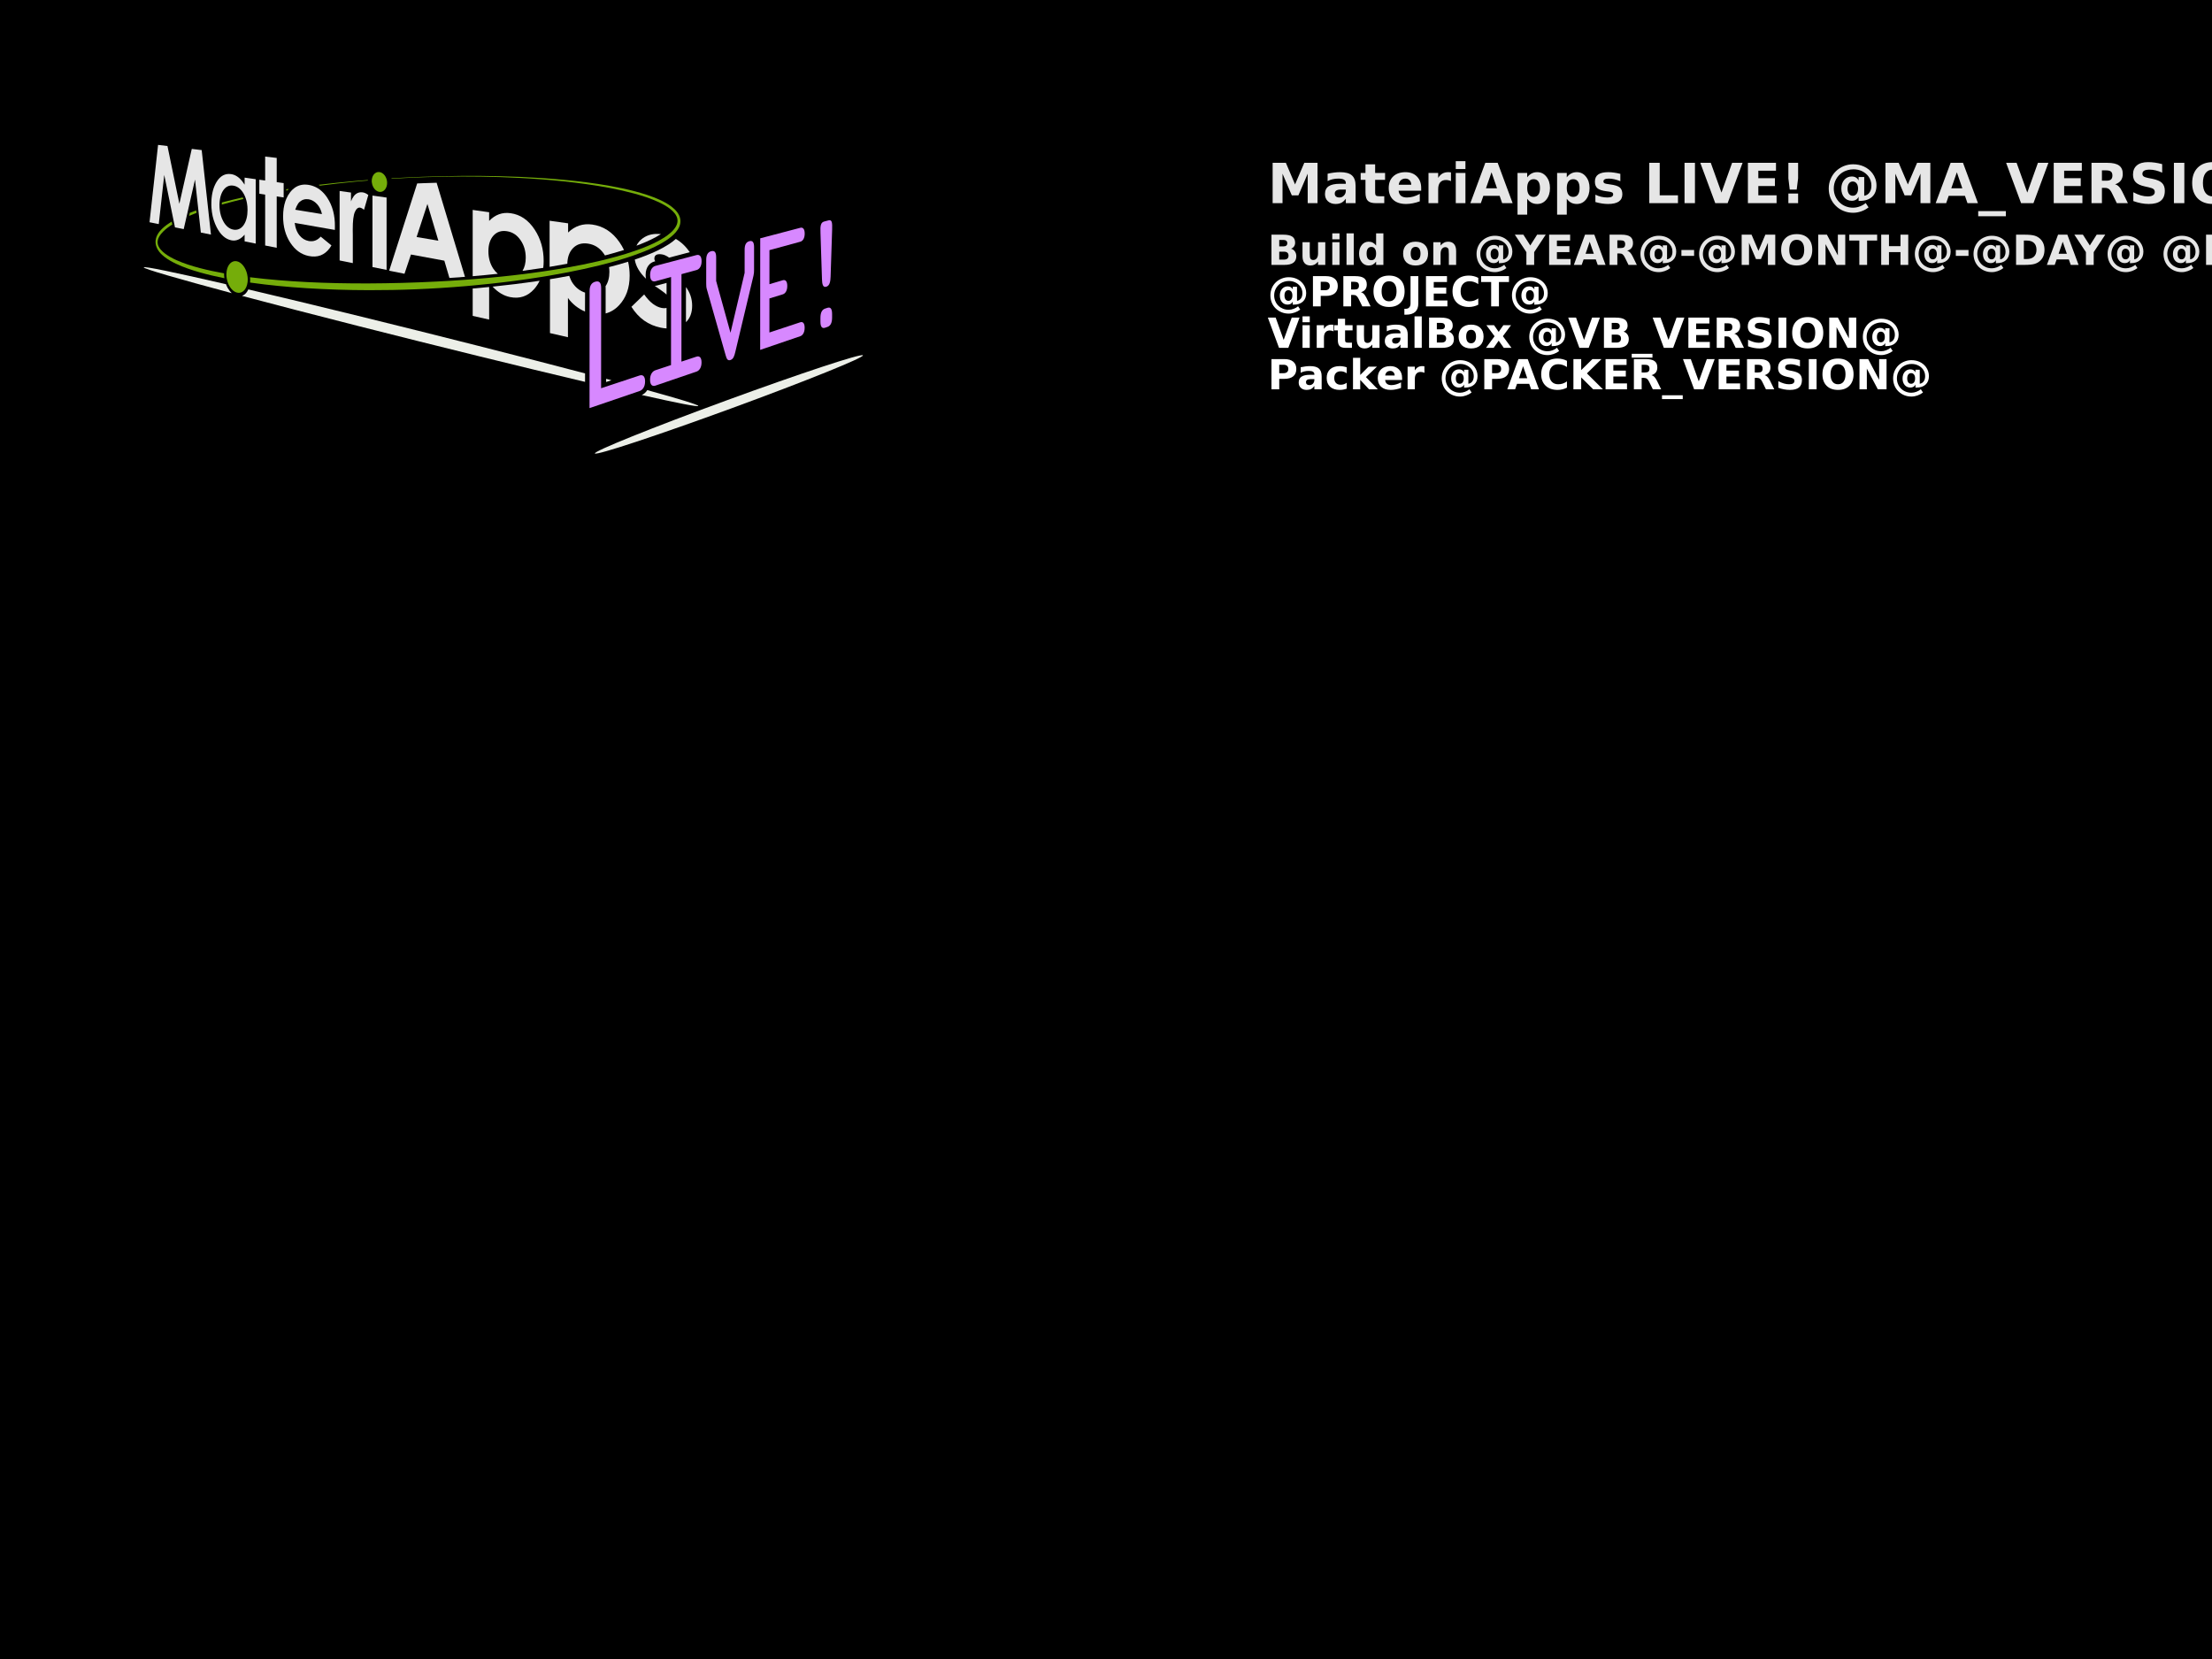
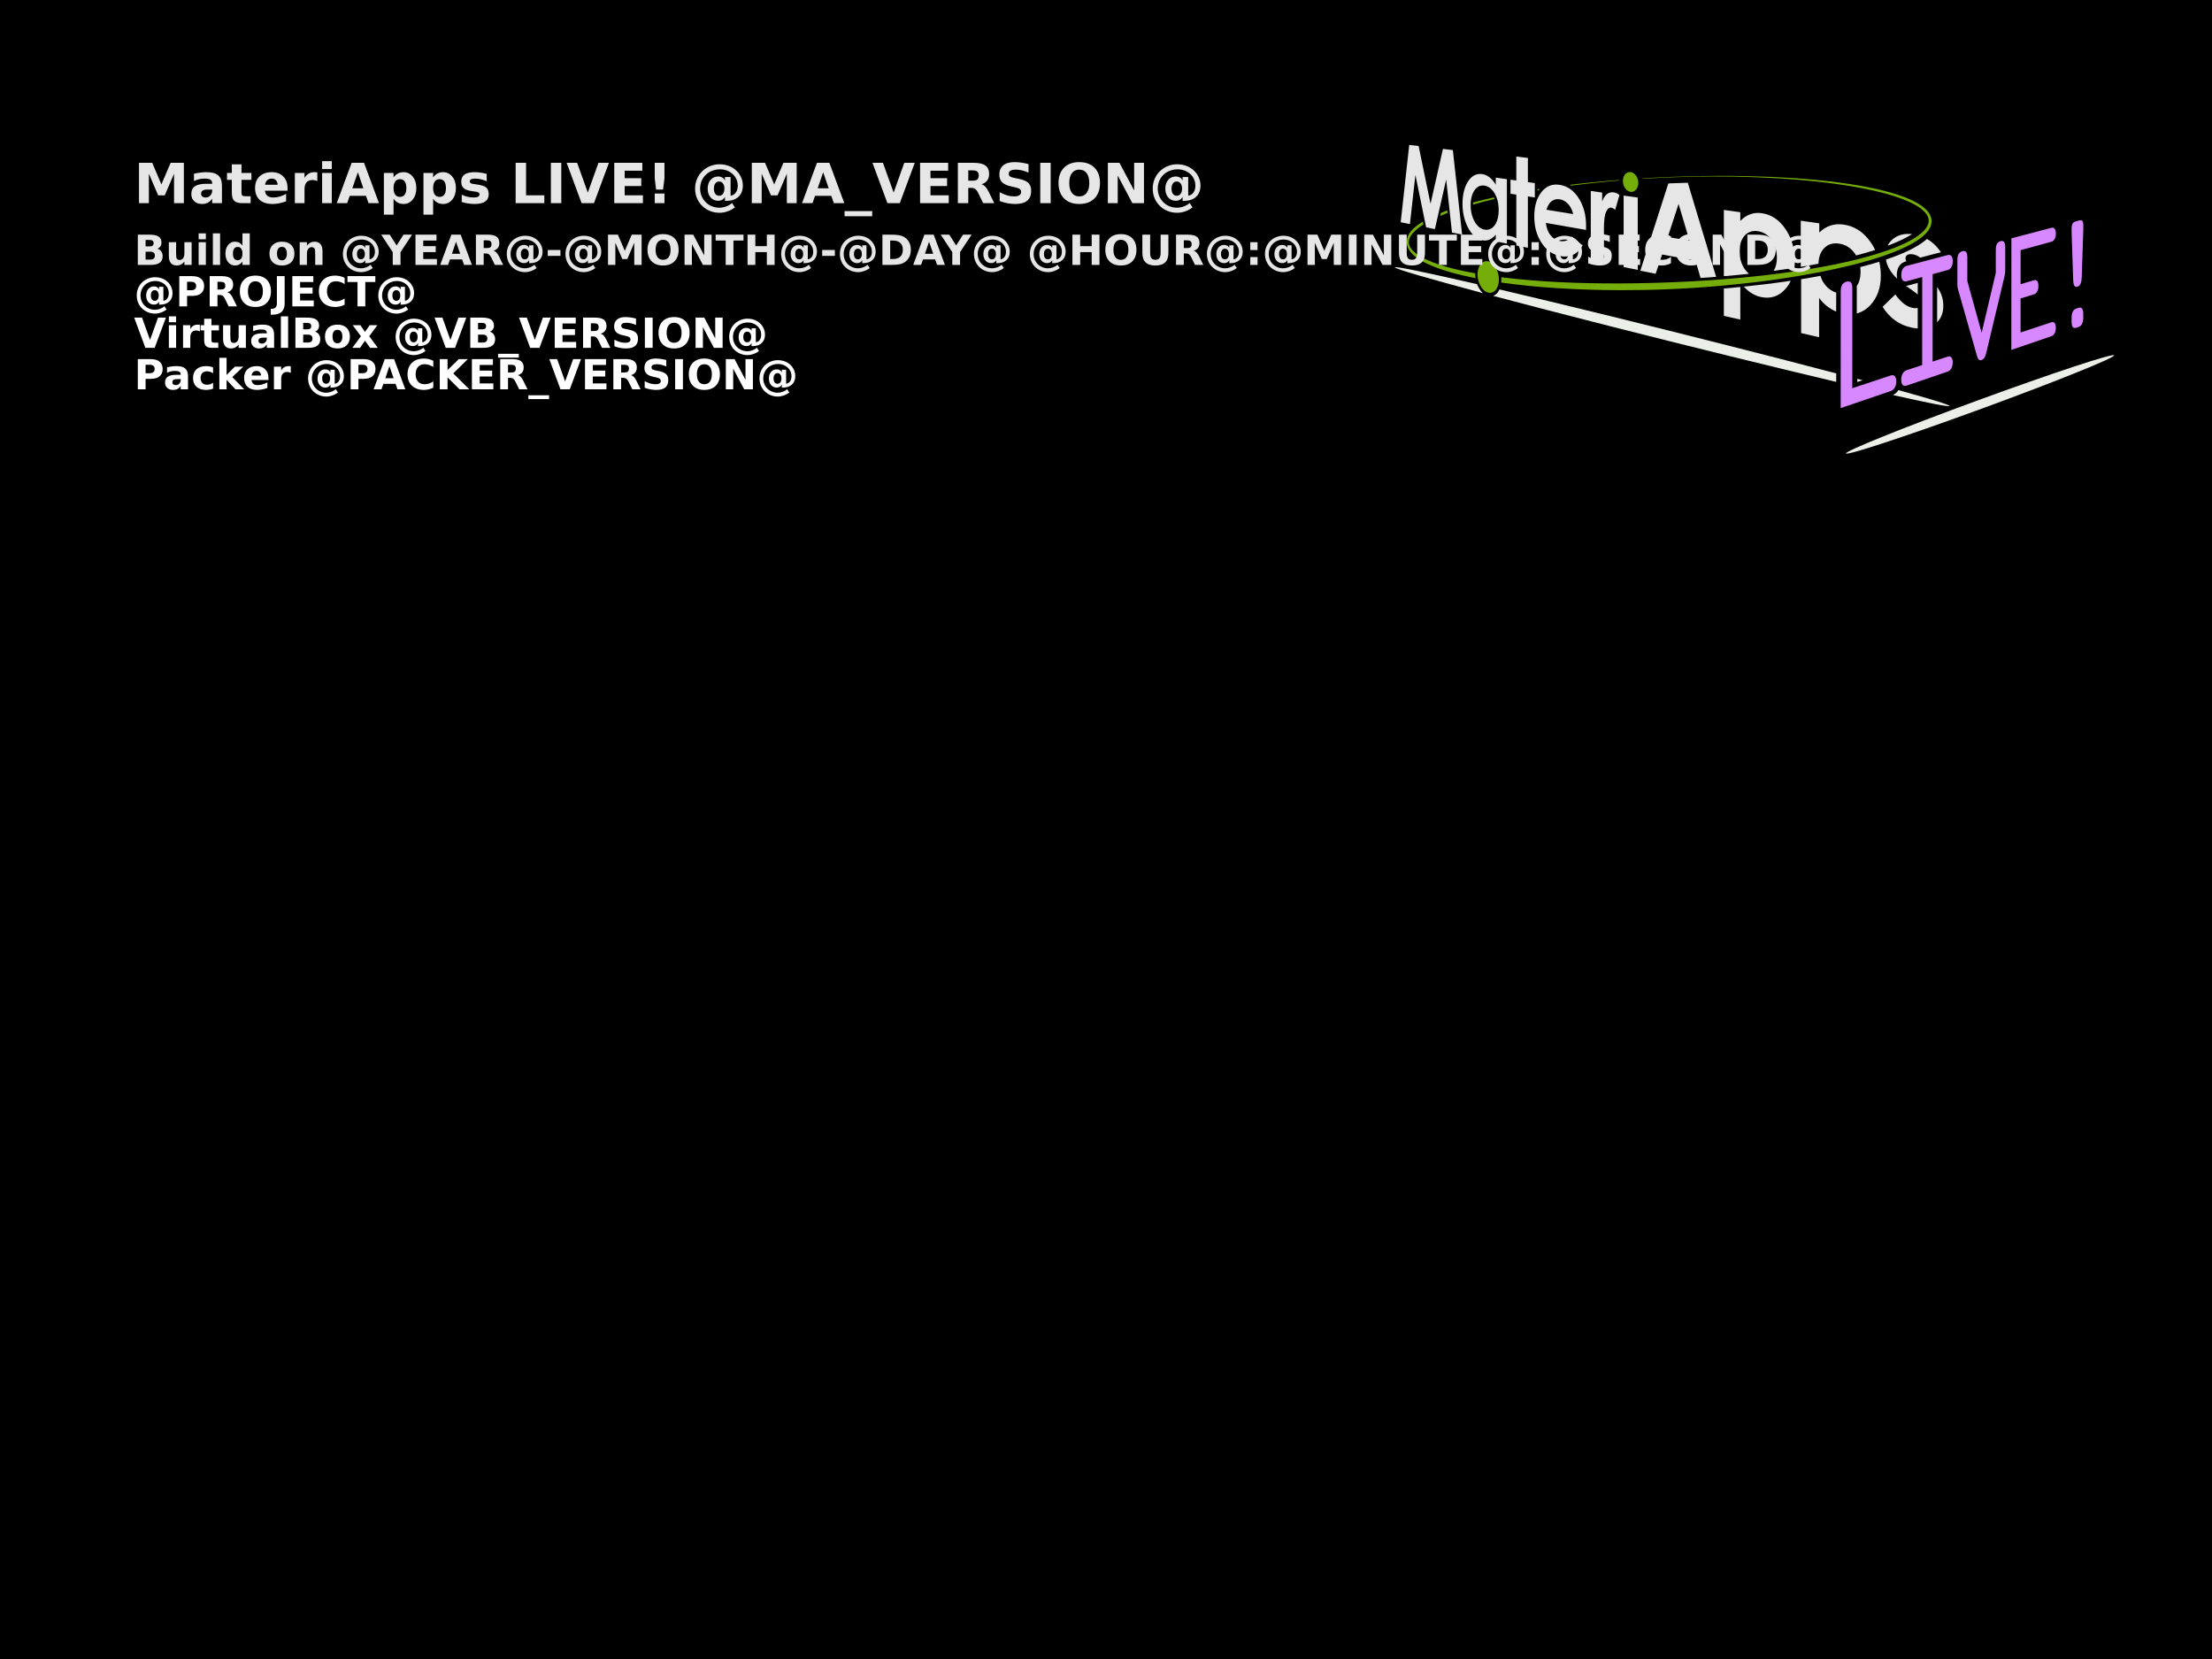
<svg xmlns="http://www.w3.org/2000/svg" width="640" height="480" id="svg3320" version="1.1">
  <defs id="defs3322">
    <linearGradient id="linearGradient5012">
      <stop id="stop5014" offset="0" style="stop-color:#fdf188;stop-opacity:1;" />
      <stop id="stop5016" offset="1" style="stop-color:#d3bc00;stop-opacity:1;" />
    </linearGradient>
    <linearGradient id="linearGradient8543">
      <stop id="stop8545" offset="0" style="stop-color:#fffef5;stop-opacity:0.941;" />
      <stop id="stop8547" offset="1" style="stop-color:#fce94f;stop-opacity:0;" />
    </linearGradient>
    <linearGradient id="linearGradient11202">
      <stop id="stop11204" offset="0" style="stop-color:#c4a000;stop-opacity:1;" />
      <stop id="stop11206" offset="1" style="stop-color:#c4a000;stop-opacity:0;" />
    </linearGradient>
    <linearGradient id="linearGradient18284">
      <stop id="stop18286" offset="0" style="stop-color:#000000;stop-opacity:1;" />
      <stop style="stop-color:#000000;stop-opacity:1;" offset="0.5" id="stop20913" />
      <stop style="stop-color:#000000;stop-opacity:0;" offset="1" id="stop19165" />
    </linearGradient>
  </defs>
  <g id="layer1" transform="translate(0,-572.3622)">
    <rect style="fill:#000000;fill-opacity:1;stroke:none" id="rect3328" width="640" height="480" x="0" y="572.362" />
    <text xml:space="preserve" style="font-style:normal;font-weight:normal;line-height:0%;font-family:sans-serif;letter-spacing:0px;word-spacing:0px;fill:#000000;fill-opacity:1;stroke:none" x="200" y="336.774" id="text3114" transform="translate(0,572.3622)">
      <tspan id="tspan3116" x="200" y="336.774" style="font-size:40px;line-height:1.25;font-family:sans-serif"> </tspan>
    </text>
    <text xml:space="preserve" style="font-style:normal;font-weight:normal;line-height:0%;font-family:sans-serif;letter-spacing:0px;word-spacing:0px;fill:#000000;fill-opacity:1;stroke:none" x="36.129" y="140.645" id="text3042" transform="translate(0,572.3622)">
      <tspan id="tspan3044" x="36.129" y="140.645" style="font-size:40px;line-height:1.25;font-family:sans-serif"> </tspan>
      <tspan id="tspan3046" x="36.129" y="190.645" style="font-size:40px;line-height:1.25;font-family:sans-serif"> </tspan>
    </text>
-     <g transform="matrix(0.6500387,0,0,0.6500387,7.014222,592.9292)" id="g509">
+     <g transform="matrix(0.6500387,0,0,0.6500387,369.0142,592.9292)" id="g509">
      <path id="path2" d="m 220.928,75.288 c -1.555,-2.298 -3.59,-3.635 -6.096,-4.019 -2.503,-0.383 -4.517,0.296 -6.053,2.031 -1.456,1.673 -2.18,3.969 -2.18,6.894 0,2.947 0.716,5.521 2.153,7.731 0.601,0.909 1.279,1.672 2.029,2.298 2.175,-0.234 4.365,-0.478 6.565,-0.747 1.473,-0.181 2.952,-0.37 4.437,-0.567 0.951,-1.575 1.436,-3.52 1.436,-5.843 -0.001,-2.966 -0.766,-5.561 -2.291,-7.778 z" style="fill:none" />
-       <polygon id="polygon4" points="184.322,75.493 179.452,59.146 174.642,73.855 " style="fill:none" />
+       <polygon id="polygon4" points="174.642,73.855 184.322,75.493 179.452,59.146 " style="fill:none" />
      <path id="path6" d="m 250.984,76.805 c -2.822,-0.432 -5.092,0.269 -6.821,2.095 -1.56,1.675 -2.365,3.962 -2.441,6.853 4.341,-0.816 8.716,-1.726 13.11,-2.77 1.214,-0.296 2.428,-0.605 3.645,-0.922 -0.191,-0.314 -0.395,-0.621 -0.614,-0.923 -1.757,-2.459 -4.052,-3.9 -6.879,-4.333 z" style="fill:none" />
      <path id="path8" d="m 89.787,94.86 c -22.84,-5.284 -36.616,-8.134 -36.616,-7.506 0,0.65 14.801,4.963 39.214,11.492 -0.669,-0.596 -1.271,-1.353 -1.775,-2.223 -0.315,-0.545 -0.588,-1.14 -0.823,-1.763 z" style="fill:#ecefe8" />
      <path id="path10" d="m 199.604,108.962 7.323,1.637 V 96.102 c -2.458,0.246 -4.899,0.472 -7.323,0.679 z" style="fill:#e6e6e6" />
      <path id="path12" d="m 227.199,70.567 c -2.809,-4.282 -6.4,-6.714 -10.748,-7.318 -3.655,-0.508 -6.825,0.645 -9.525,3.434 v -3.858 l -7.323,-1.029 v 29.502 c 3.686,-0.312 7.411,-0.67 11.177,-1.074 -0.75,-0.626 -1.428,-1.389 -2.029,-2.298 -1.437,-2.209 -2.153,-4.783 -2.153,-7.731 0,-2.925 0.725,-5.221 2.18,-6.894 1.536,-1.735 3.55,-2.414 6.053,-2.031 2.506,0.384 4.54,1.721 6.096,4.019 1.525,2.217 2.29,4.812 2.29,7.778 0,2.323 -0.485,4.269 -1.436,5.843 3.052,-0.403 6.129,-0.84 9.228,-1.32 0.121,-0.98 0.185,-1.999 0.185,-3.06 0.002,-5.249 -1.335,-9.912 -3.995,-13.963 z" style="fill:#e6e6e6" />
      <path id="path14" d="m 208.474,95.945 c 2.353,2.521 4.935,4.074 7.753,4.645 4.267,0.866 7.867,-0.325 10.769,-3.604 0.967,-1.102 1.765,-2.325 2.4,-3.664 -3.656,0.544 -7.278,1.039 -10.863,1.486 -3.385,0.42 -6.739,0.795 -10.059,1.137 z" style="fill:#e6e6e6" />
      <path id="path16" d="m 252.809,68.302 c -4.122,-0.573 -7.693,0.622 -10.734,3.556 v -4.094 l -8.238,-1.158 v 20.526 c 2.614,-0.426 5.243,-0.884 7.884,-1.381 0.076,-2.89 0.881,-5.178 2.441,-6.853 1.73,-1.825 4,-2.527 6.821,-2.095 2.827,0.433 5.123,1.874 6.879,4.332 0.219,0.302 0.423,0.609 0.614,0.923 2.832,-0.738 5.667,-1.536 8.481,-2.432 -0.573,-1.191 -1.241,-2.34 -2.009,-3.445 -3.174,-4.578 -7.231,-7.196 -12.139,-7.879 z" style="fill:#e6e6e6" />
      <path id="path18" d="m 272.496,77.718 c 0.647,-0.241 1.294,-0.484 1.937,-0.738 3.116,-1.249 6.196,-2.659 8.955,-4.413 -3.178,-0.368 -5.875,0.245 -8.091,1.849 -1.255,0.901 -2.186,2.002 -2.801,3.302 z" style="fill:#e6e6e6" />
      <path id="path20" d="m 117.228,53.073 c 0.076,-0.105 0.15,-0.212 0.229,-0.315 0.084,-0.111 0.17,-0.214 0.256,-0.32 -0.368,0.056 -0.735,0.115 -1.102,0.172 v 0.566 c 0.205,-0.033 0.41,-0.068 0.617,-0.103 z" style="fill:#75ad0a" />
      <path id="path22" d="m 88.953,90.023 c -3.657,-0.654 -7.257,-1.415 -10.797,-2.337 -3.548,-0.94 -7.043,-2.027 -10.431,-3.545 -1.67,-0.761 -3.322,-1.621 -4.879,-2.764 -0.77,-0.572 -1.521,-1.218 -2.173,-2.009 -0.645,-0.779 -1.189,-1.756 -1.292,-2.769 -0.118,-1.013 0.212,-2.047 0.684,-2.891 0.476,-0.856 1.081,-1.578 1.719,-2.229 1.26,-1.269 2.665,-2.279 4.109,-3.193 l -0.264,-1.292 c -0.002,0.001 -0.003,0.002 -0.005,0.003 -1.516,0.923 -3,1.941 -4.37,3.283 -0.678,0.675 -1.333,1.427 -1.889,2.402 -0.275,0.489 -0.527,1.04 -0.705,1.697 -0.177,0.651 -0.27,1.442 -0.185,2.262 0.08,0.82 0.332,1.601 0.64,2.238 0.31,0.643 0.672,1.175 1.046,1.644 0.754,0.935 1.56,1.639 2.374,2.266 1.642,1.244 3.332,2.158 5.036,2.973 3.452,1.624 6.979,2.797 10.558,3.825 3.6,1.016 7.256,1.873 10.968,2.612 -0.095,-0.634 -0.151,-1.28 -0.151,-1.932 -0.001,-0.083 0.006,-0.162 0.007,-0.244 z" style="fill:#75ad0a" />
      <path id="path24" d="m 75.246,62.493 c -0.524,0.2 -1.046,0.405 -1.566,0.613 l -0.311,1.36 c 0.706,-0.302 1.417,-0.596 2.132,-0.882 0.389,-0.153 0.781,-0.297 1.173,-0.446 L 76.552,62.02 c -0.436,0.158 -0.873,0.31 -1.306,0.473 z" style="fill:#75ad0a" />
      <path id="path26" d="m 147.389,49.203 c 1.842,-0.173 3.699,-0.334 5.569,-0.49 -0.013,-0.078 -0.029,-0.156 -0.039,-0.235 -1.869,0.146 -3.723,0.297 -5.564,0.454 -5.573,0.49 -11.018,1.052 -16.336,1.692 0.19,0.116 0.378,0.236 0.564,0.362 5.148,-0.665 10.416,-1.264 15.806,-1.783 z" style="fill:#75ad0a" />
      <path id="path28" d="m 291.997,65.888 -0.003,-0.017 c -0.187,-1.162 -0.748,-2.26 -1.444,-3.165 -0.701,-0.909 -1.525,-1.664 -2.38,-2.325 -1.713,-1.311 -3.553,-2.283 -5.397,-3.128 -3.672,-1.654 -7.399,-2.797 -11.089,-3.771 -7.263,-1.879 -14.412,-3.045 -21.392,-3.96 -13.509,-1.729 -26.427,-2.417 -38.77,-2.728 -11.727,-0.301 -22.957,-0.121 -33.729,0.244 -0.106,0.004 -0.212,0.007 -0.318,0.01 -0.552,0.02 -1.103,0.044 -1.653,0.065 -4.19,0.161 -8.31,0.372 -12.363,0.622 0.005,0.069 0.014,0.138 0.018,0.206 4.026,-0.254 8.119,-0.465 12.28,-0.629 1.107,-0.043 2.219,-0.083 3.335,-0.12 10.38,-0.339 21.19,-0.379 32.453,-0.027 12.343,0.415 25.26,1.288 38.731,3.162 6.957,0.993 14.079,2.241 21.264,4.188 3.646,1.005 7.323,2.181 10.874,3.829 1.781,0.837 3.539,1.798 5.102,3.021 1.546,1.208 2.941,2.792 3.209,4.562 0.28,1.796 -0.61,3.442 -1.761,4.763 -0.801,0.915 -1.736,1.71 -2.728,2.438 -0.452,0.331 -0.912,0.653 -1.382,0.957 -3.008,1.918 -6.292,3.383 -9.6,4.678 -1.151,0.443 -2.309,0.858 -3.469,1.26 -1.353,0.47 -2.709,0.919 -4.069,1.34 -2.793,0.864 -5.599,1.63 -8.398,2.337 -1.314,0.332 -2.627,0.653 -3.938,0.962 -4.565,1.069 -9.116,1.966 -13.624,2.764 -1.902,0.337 -3.795,0.661 -5.681,0.965 -0.745,0.119 -1.491,0.229 -2.234,0.342 -1.032,0.159 -2.061,0.317 -3.088,0.466 -3.456,0.503 -6.884,0.953 -10.281,1.362 -0.939,0.114 -1.873,0.229 -2.807,0.335 -1.661,0.19 -3.314,0.37 -4.959,0.542 -4.422,0.463 -8.788,0.862 -13.099,1.204 -1.018,0.081 -2.033,0.158 -3.044,0.233 -2.331,0.171 -4.646,0.324 -6.944,0.463 -2.002,0.121 -3.992,0.234 -5.97,0.331 -10.532,0.544 -20.713,0.804 -30.543,0.843 -18.611,0.059 -36.047,-0.722 -52.382,-2.721 -0.076,-0.009 -0.152,-0.02 -0.229,-0.03 0.041,0.416 0.069,0.835 0.069,1.257 0,0.379 -0.023,0.744 -0.056,1.102 0.111,0.016 0.221,0.034 0.332,0.049 8.072,1.133 16.406,1.946 25.005,2.475 8.909,0.546 18.124,0.867 27.638,0.872 13.692,0.034 28.047,-0.517 43.058,-1.804 0.284,-0.025 0.568,-0.052 0.853,-0.077 0.735,-0.064 1.473,-0.131 2.212,-0.199 2.423,-0.223 4.864,-0.466 7.323,-0.728 0.146,-0.015 0.292,-0.031 0.438,-0.046 3.58,-0.384 7.197,-0.807 10.851,-1.278 3.914,-0.519 7.87,-1.095 11.866,-1.734 1.249,-0.199 2.5,-0.407 3.756,-0.62 2.72,-0.463 5.457,-0.957 8.208,-1.494 4.602,-0.897 9.247,-1.902 13.926,-3.046 1.317,-0.327 2.637,-0.668 3.959,-1.019 2.786,-0.74 5.579,-1.54 8.364,-2.438 1.106,-0.357 2.208,-0.733 3.31,-1.121 1.453,-0.513 2.903,-1.049 4.346,-1.625 3.341,-1.357 6.664,-2.885 9.761,-4.916 0.769,-0.513 1.526,-1.056 2.249,-1.655 0.733,-0.607 1.43,-1.27 2.066,-2.015 0.629,-0.745 1.195,-1.579 1.587,-2.552 0.388,-0.961 0.576,-2.124 0.381,-3.261 z" style="fill:#75ad0a" />
-       <polygon id="polygon30" points="76.012,48.273 72.999,61.487 72.999,61.488 76.012,48.274 77.278,59.82 " style="fill:#ffffff" />
+       <polygon id="polygon30" points="77.278,59.82 76.012,48.273 72.999,61.487 72.999,61.488 76.012,48.274 " style="fill:#ffffff" />
      <rect id="rect32" height="0" width="1.71" style="fill:#ffffff" transform="matrix(0.2004,0.9797,-0.9797,0.2004,120.7157,-10.6743)" y="68.619" x="66.043" />
      <rect id="rect34" height="0" width="1.706" style="fill:#ffffff" transform="matrix(0.2005,0.9797,-0.9797,0.2005,117.3445,-12.4414)" y="65.674" x="65.442" />
      <rect id="rect36" height="2.144" width="0" style="fill:#ffffff" y="61.461" x="72.76" />
      <rect id="rect38" height="1.298" width="0" style="fill:#ffffff" y="66.496" x="66.596" />
      <path id="path40" d="m 97.254,56.237 v 0 c -0.218,0.048 -0.436,0.094 -0.654,0.143 -0.155,0.034 -0.309,0.071 -0.465,0.106 -2.387,0.538 -4.745,1.105 -7.071,1.708 -0.365,0.095 -0.728,0.189 -1.091,0.285 -0.028,0.307 -0.045,0.624 -0.053,0.951 0.347,-0.099 0.695,-0.198 1.044,-0.296 2.467,-0.688 4.97,-1.334 7.507,-1.949 0.088,-0.02 0.174,-0.043 0.262,-0.064 0.269,-0.064 0.539,-0.124 0.808,-0.186 v 0 c -0.087,-0.238 -0.183,-0.47 -0.287,-0.698 z" style="fill:#75ad0a" />
      <rect id="rect42" height="5.248" width="0" style="fill:#ffffff" y="75.522" x="109.802" />
-       <polygon id="polygon44" points="153.143,55.152 153.143,55.15 " style="fill:#ffffff" />
+       <polygon id="polygon44" points="153.143,55.15 153.143,55.152 " style="fill:#ffffff" />
      <polygon id="polygon46" points="" style="fill:#ffffff" />
      <path id="path48" d="m 183.552,49.703 c -1.946,0.054 -3.878,0.114 -5.795,0.187 -0.959,0.034 -1.914,0.082 -2.866,0.12 l -12.233,38.118 -0.231,0.718 0.231,0.046 6.589,1.326 2.877,-8.573 14.858,2.74 2.263,7.691 c 2.292,-0.152 4.6,-0.317 6.924,-0.498 z m -8.91,24.152 4.81,-14.709 4.87,16.347 z" style="fill:#e6e6e6" />
      <rect id="rect50" height="0" width="6.408" style="fill:#ffffff" transform="matrix(-0.9804,-0.1972,0.1972,-0.9804,295.8515,205.1854)" y="87.866" x="154.935" />
-       <polygon id="polygon52" points="72.522,63.578 72.999,61.487 76.012,48.273 77.278,59.82 77.482,61.684 77.603,62.784 77.807,64.65 78.599,71.871 83.107,72.777 83.107,72.777 82.057,63.214 81.847,61.299 81.735,60.28 81.525,58.368 78.978,35.163 74.568,34.639 69.05,59.069 63.744,33.351 59.567,32.854 55.766,67.279 59.869,68.104 62.317,46.23 66.124,64.838 66.466,66.509 66.726,67.781 67.069,69.456 67.089,69.556 70.98,70.338 71.723,67.082 72.203,64.976 72.522,63.578 " style="fill:#e6e6e6" />
+       <polygon id="polygon52" points="72.203,64.976 72.522,63.578 72.999,61.487 76.012,48.273 77.278,59.82 77.482,61.684 77.603,62.784 77.807,64.65 78.599,71.871 83.107,72.777 82.057,63.214 81.847,61.299 81.735,60.28 81.525,58.368 78.978,35.163 74.568,34.639 69.05,59.069 63.744,33.351 59.567,32.854 55.766,67.279 59.869,68.104 62.317,46.23 66.124,64.838 66.466,66.509 66.726,67.781 67.069,69.456 67.089,69.556 70.98,70.338 71.723,67.082 " style="fill:#e6e6e6" />
      <path id="path54" d="m 98.086,47.422 v 0 1.014 2.115 c -0.343,-0.557 -0.698,-1.063 -1.064,-1.522 -1.485,-1.864 -3.152,-2.922 -5,-3.178 -2.66,-0.369 -4.807,0.818 -6.453,3.545 -1.358,2.248 -2.11,5.048 -2.264,8.406 -0.02,0.433 -0.031,0.874 -0.031,1.326 v 0 0 c 0,0.227 0.003,0.452 0.009,0.675 0.009,0.34 0.025,0.676 0.046,1.01 0.041,0.656 0.107,1.302 0.198,1.935 0.351,2.445 1.069,4.725 2.161,6.843 1.704,3.284 3.858,5.198 6.473,5.728 1.735,0.352 3.356,-0.126 4.861,-1.439 0.362,-0.315 0.716,-0.677 1.064,-1.089 v 2.063 0.934 0 l 4.948,0.995 v 0 -18.854 -2.213 -0.694 -2.212 -3.126 -1.567 0 z m -0.374,21.031 -0.006,0.009 c -1.179,1.752 -2.844,2.465 -4.676,2.093 -1.787,-0.322 -3.394,-1.687 -4.52,-3.86 -0.786,-1.477 -1.284,-3.168 -1.496,-4.963 -0.078,-0.655 -0.119,-1.324 -0.12,-2.003 0,-0.02 -0.002,-0.039 -0.002,-0.059 -10e-4,-0.306 0.007,-0.606 0.022,-0.901 0.036,-0.74 0.124,-1.443 0.256,-2.111 0.259,-1.316 0.698,-2.486 1.328,-3.446 1.125,-1.745 2.728,-2.519 4.515,-2.231 1.672,0.233 3.195,1.292 4.336,3.077 0.1,0.156 0.201,0.308 0.295,0.475 0.266,0.464 0.497,0.956 0.702,1.467 0.091,0.227 0.174,0.458 0.253,0.692 0.222,0.659 0.402,1.345 0.53,2.057 0.175,0.974 0.264,1.989 0.261,3.028 0.005,2.689 -0.553,5.011 -1.678,6.676 z" style="fill:#e6e6e6" />
-       <polygon id="polygon56" points="115.461,53.371 115.461,52.794 115.461,51.469 115.461,50.48 115.461,49.861 115.461,49.861 112.374,49.428 112.374,38.653 107.23,38.046 107.23,48.706 104.634,48.341 104.634,48.342 104.634,52.479 104.634,54.581 104.991,54.636 106.907,54.93 107.23,54.98 107.23,57.116 107.23,77.628 112.374,78.662 112.374,56.195 112.374,55.769 113.699,55.973 115.461,56.243 115.461,55.684 " style="fill:#e6e6e6" />
+       <polygon id="polygon56" points="115.461,49.861 112.374,49.428 112.374,38.653 107.23,38.046 107.23,48.706 104.634,48.341 104.634,48.342 104.634,52.479 104.634,54.581 104.991,54.636 106.907,54.93 107.23,54.98 107.23,57.116 107.23,77.628 112.374,78.662 112.374,56.195 112.374,55.769 113.699,55.973 115.461,56.243 115.461,55.684 115.461,53.371 115.461,52.794 115.461,51.469 115.461,50.48 " style="fill:#e6e6e6" />
      <path id="path58" d="m 134.896,56.414 v 0 c -0.794,-1.207 -1.67,-2.225 -2.625,-3.063 -1.001,-0.878 -2.09,-1.554 -3.265,-2.026 -0.311,-0.125 -0.627,-0.237 -0.95,-0.334 -0.561,-0.168 -1.139,-0.297 -1.736,-0.379 -2.344,-0.325 -4.372,0.164 -6.093,1.45 -0.267,0.199 -0.529,0.417 -0.781,0.656 -0.402,0.379 -0.786,0.805 -1.152,1.282 -0.334,0.437 -0.637,0.899 -0.917,1.382 -0.283,0.489 -0.539,1.001 -0.766,1.537 -0.144,0.341 -0.279,0.691 -0.401,1.051 -0.66,1.954 -0.991,4.194 -0.991,6.724 v 0 0 c 0,4.505 1.052,8.379 3.172,11.643 2.138,3.293 4.875,5.287 8.231,5.967 3.916,0.794 7.033,-0.365 9.327,-3.494 0.275,-0.374 0.54,-0.772 0.791,-1.203 v 0 0 l -0.002,-0.001 -1.151,-0.944 -3.632,-2.98 c -1.507,1.694 -3.295,2.341 -5.361,1.95 -1.661,-0.314 -3.046,-1.183 -4.16,-2.604 -0.815,-1.04 -1.398,-2.301 -1.755,-3.778 -0.129,-0.531 -0.229,-1.089 -0.298,-1.677 l 1.197,0.21 16.679,2.921 0.022,-1.469 v 0 c 0.07,-4.993 -1.063,-9.275 -3.383,-12.821 z m -12.973,5.507 -1.306,-0.213 c 0.2,-0.571 0.406,-1.077 0.618,-1.526 0.427,-0.908 0.878,-1.573 1.354,-1.983 1.138,-0.985 2.467,-1.364 3.992,-1.133 1.358,0.206 2.589,0.898 3.689,2.078 0.728,0.78 1.297,1.701 1.713,2.756 0.216,0.547 0.393,1.128 0.524,1.748 l -1.296,-0.211 z" style="fill:#e6e6e6" />
      <path id="path60" d="m 150.674,53.991 c -1.603,-0.222 -2.914,0.316 -3.941,1.604 -0.499,0.626 -0.932,1.426 -1.297,2.407 v -3.231 -0.703 0 l -5.062,-0.71 v 0 30.935 0 l 5.869,1.18 v 0 -12.64 0 l -0.022,-1.527 c -0.004,-0.265 -0.006,-0.525 -0.006,-0.779 -0.011,-3.817 0.311,-6.437 0.964,-7.861 0.626,-1.401 1.399,-2.032 2.322,-1.891 0.153,0.023 0.327,0.086 0.508,0.167 0.358,0.158 0.767,0.416 1.236,0.795 l 0.451,-1.564 0.999,-3.47 0.448,-1.551 v -0.002 0 c -0.862,-0.665 -1.685,-1.05 -2.469,-1.159 z" style="fill:#e6e6e6" />
-       <polygon id="polygon62" points="154.998,87.234 161.28,88.497 161.28,58.052 161.28,56.292 154.998,55.41 " style="fill:#e6e6e6" />
+       <polygon id="polygon62" points="154.998,55.41 154.998,87.234 161.28,88.497 161.28,58.052 161.28,56.292 " style="fill:#e6e6e6" />
      <path id="path64" d="m 99.418,91.619 c -0.047,-0.439 -0.121,-0.871 -0.22,-1.292 -0.67,-2.869 -2.445,-5.207 -4.518,-5.667 -2.228,-0.494 -4.076,1.344 -4.572,4.253 -0.07,0.409 -0.112,0.84 -0.126,1.288 -0.003,0.103 -0.01,0.204 -0.01,0.31 0,0.641 0.064,1.275 0.174,1.891 0.085,0.471 0.199,0.93 0.34,1.373 0.154,0.48 0.335,0.942 0.548,1.375 0.861,1.755 2.17,3.07 3.646,3.441 1.514,0.381 2.87,-0.317 3.754,-1.715 0.305,-0.483 0.552,-1.052 0.73,-1.687 0.108,-0.386 0.191,-0.796 0.244,-1.229 0.048,-0.384 0.077,-0.782 0.077,-1.197 0.002,-0.385 -0.026,-0.767 -0.067,-1.144 z" style="fill:#75ad0a" />
      <path id="path66" d="m 161.471,49.08 c -0.007,-0.056 -0.012,-0.113 -0.02,-0.169 -0.071,-0.473 -0.199,-0.926 -0.374,-1.347 0,-10e-4 0,-10e-4 -0.001,-0.002 -0.109,-0.263 -0.236,-0.512 -0.379,-0.746 -0.106,-0.174 -0.223,-0.338 -0.346,-0.492 -0.611,-0.769 -1.411,-1.289 -2.286,-1.391 -1.04,-0.12 -1.965,0.372 -2.587,1.239 0,0.001 -0.001,0.001 -0.001,0.002 -0.222,0.309 -0.406,0.666 -0.541,1.061 -0.173,0.505 -0.269,1.072 -0.269,1.681 0,0.159 0.007,0.317 0.02,0.473 0.005,0.063 0.015,0.126 0.022,0.189 0.086,0.751 0.314,1.46 0.649,2.075 0.619,1.135 1.597,1.952 2.707,2.103 1.495,0.204 2.773,-0.859 3.25,-2.521 0.129,-0.447 0.202,-0.935 0.202,-1.456 0,-0.236 -0.018,-0.469 -0.046,-0.699 z" style="fill:#75ad0a" />
      <path id="path68" d="m 373.291,126.511 c -0.709,-0.937 -27.989,8.083 -60.931,20.148 -32.942,12.064 -59.071,22.604 -58.362,23.541 0.709,0.937 27.989,-8.083 60.931,-20.148 32.941,-12.064 59.071,-22.604 58.362,-23.541 z" style="fill:#ecefe8" />
      <path id="path70" d="m 148.664,108.965 c -18.786,-4.613 -35.288,-8.579 -48.929,-11.785 -0.255,0.565 -0.559,1.071 -0.91,1.493 -0.545,0.655 -1.197,1.126 -1.92,1.377 14.179,3.768 31.667,8.313 51.759,13.421 35.914,9.131 72.658,18.166 100.948,24.858 l 0.002,-3.767 c -28.291,-7.447 -65.036,-16.778 -100.95,-25.597 z" style="fill:#ecefe8" />
      <path id="path72" d="M 261.349,137.61 C 260.575,137.403 260,137.195 259,136.984 v 1.404 z" style="fill:#ecefe8" />
      <path id="path74" d="m 274.836,144.178 c 15.605,3.521 25.172,5.426 25.172,4.861 0,-0.534 -8.562,-3.138 -22.699,-7.04 -0.663,1.083 -1.565,1.801 -2.473,2.179 z" style="fill:#ecefe8" />
      <path id="path76" d="m 258.776,107.877 c 2.199,-0.573 4.186,-1.758 5.941,-3.604 3.16,-3.348 4.751,-7.755 4.751,-13.197 0,-2.163 -0.23,-4.236 -0.685,-6.219 -2.832,0.881 -5.664,1.663 -8.485,2.383 0.098,0.708 0.15,1.436 0.15,2.187 0,2.531 -0.576,4.633 -1.703,6.314 0.022,0.273 0.037,0.556 0.036,0.859 z" style="fill:#e6e6e6" />
      <path id="path78" d="m 244.131,94.42 c -0.701,-1.023 -1.158,-2.12 -1.555,-3.284 -2.904,0.543 -5.576,1.039 -8.576,1.5 v 23.98 l 8,1.841 v -17.5 c 2,2.875 4.857,4.902 7.591,6.081 l 0.023,-8.436 c -2.221,-0.718 -4.037,-2.106 -5.483,-4.182 z" style="fill:#e6e6e6" />
      <path id="path80" d="m 283.776,105.44 c -2.785,-0.527 -5.399,-2.54 -7.843,-6.021 l -5.683,5.495 c 3.196,5.062 7.524,8.164 13.027,9.28 0.904,0.184 1.772,0.296 2.609,0.349 l 0.005,-9.107 c -0.649,0.146 -1.354,0.148 -2.115,0.004 z" style="fill:#e6e6e6" />
      <path id="path82" d="m 297.284,104.413 c 0,-3.045 -0.925,-5.809 -2.75,-8.285 l -0.009,15.631 c 1.826,-1.757 2.759,-4.2 2.759,-7.346 z" style="fill:#e6e6e6" />
      <path id="path84" d="m 280.459,84.759 0.396,-0.104 c -0.258,-0.404 -0.398,-0.78 -0.398,-1.123 0,-1.645 1.131,-2.295 3.404,-1.948 0.991,0.151 2.043,0.636 3.155,1.451 l 9.221,-2.424 c -1.774,-2.568 -3.846,-4.537 -6.215,-5.898 -1.014,0.912 -2.08,1.679 -3.156,2.386 -3.266,2.101 -6.676,3.625 -10.093,4.98 -1.674,0.651 -3.351,1.256 -5.03,1.822 0.476,2.965 2.153,5.808 5.017,8.547 -0.117,-0.512 -0.186,-1.069 -0.186,-1.688 10e-4,-3.672 2.008,-5.507 3.885,-6.001 z" style="fill:#e6e6e6" />
      <path id="path86" d="m 281.49,95.474 c -0.286,0.078 -0.568,0.115 -0.847,0.133 l 3.168,2.215 c 0.819,0.569 1.504,1.121 2.083,1.659 l 0.003,-5.21 z" style="fill:#e6e6e6" />
      <path id="path88" d="m 273.913,135.477 c 1.263,-0.418 2.424,0.163 2.423,2.645 -0.001,2.484 -1.164,3.846 -2.426,4.277 l -22.305,7.61 0.029,-52.029 c 0.001,-2.287 0.728,-3.765 2.586,-4.253 1.849,-0.486 2.564,0.603 2.563,2.873 l -0.024,44.558 z" style="fill:#d788ff" />
      <path id="path90" d="m 292.516,129.317 6.703,-2.22 c 1.172,-0.388 2.248,0.185 2.247,2.577 -0.001,2.393 -1.079,3.691 -2.251,4.09 L 280.937,140 c -1.242,0.424 -2.391,-0.146 -2.39,-2.622 10e-4,-2.474 1.152,-3.818 2.394,-4.229 l 6.936,-2.297 0.021,-39.202 -6.936,1.893 c -1.242,0.339 -2.391,-0.309 -2.39,-2.784 10e-4,-2.476 1.152,-3.741 2.394,-4.067 l 18.277,-4.806 c 1.172,-0.308 2.248,0.339 2.247,2.732 -0.001,2.392 -1.079,3.616 -2.251,3.936 l -6.703,1.83 z" style="fill:#d788ff" />
      <path id="path92" d="m 320.64,89.811 0.006,-10.324 c 10e-4,-2.065 0.593,-3.382 2.109,-3.781 1.508,-0.396 2.092,0.604 2.091,2.655 l -0.006,10.128 c 0,0.833 -0.043,1.742 -0.252,2.572 l -8.093,33.951 c -0.43,1.769 -0.816,3.136 -2.15,3.591 -1.339,0.457 -1.728,-0.652 -2.161,-2.139 l -8.378,-29.422 c -0.222,-0.731 -0.266,-1.645 -0.266,-2.507 l 0.006,-10.466 c 0.001,-2.12 0.625,-3.476 2.222,-3.897 1.59,-0.418 2.205,0.605 2.204,2.71 l -0.006,10.528 6.386,23.072 z" style="fill:#d788ff" />
      <path id="path94" d="m 345.413,111.802 c 1.014,-0.336 1.947,0.221 1.946,2.446 -10e-4,2.227 -0.935,3.411 -1.949,3.757 l -17.85,6.09 0.027,-49.659 17.849,-4.693 c 1.014,-0.267 1.947,0.353 1.946,2.58 -0.001,2.225 -0.935,3.346 -1.949,3.623 l -13.74,3.751 -0.008,15.157 5.946,-1.766 c 1.04,-0.309 1.997,0.283 1.995,2.537 -10e-4,2.255 -0.959,3.425 -1.999,3.744 l -5.946,1.826 -0.008,15.157 z" style="fill:#d788ff" />
      <path id="path96" d="m 357.988,66.442 c 1.608,-0.423 1.682,1.133 1.606,4.062 l -0.684,20.995 c -0.076,2.146 -0.377,4 -1.915,4.479 -1.546,0.481 -1.848,-1.196 -1.923,-3.309 l -0.671,-20.761 c -0.112,-2.904 0.04,-4.533 1.667,-4.961 z m -0.509,38.931 c 1.424,-0.466 2.096,0.466 2.094,2.769 l -10e-4,1.576 c -10e-4,2.303 -0.674,3.684 -2.098,4.17 l -0.978,0.334 c -1.435,0.49 -2.117,-0.439 -2.116,-2.762 l 10e-4,-1.589 c 0.001,-2.323 0.684,-3.708 2.12,-4.177 z" style="fill:#d788ff" />
    </g>
-     <g id="g3825" transform="translate(6)">
+     <g id="g3825" transform="translate(-322)">
      <text xml:space="preserve" style="font-style:normal;font-variant:normal;font-weight:bold;font-stretch:normal;line-height:0%;font-family:'DejaVu Sans';-inkscape-font-specification:'DejaVu Sans Bold';text-align:start;letter-spacing:0px;word-spacing:0px;writing-mode:lr-tb;text-anchor:start;fill:#ffffff;fill-opacity:1;stroke:none" x="360.746" y="631.143" id="text3002" transform="scale(1.000001,0.9999985)">
        <tspan id="tspan3037" style="font-style:normal;font-variant:normal;font-weight:bold;font-stretch:normal;font-size:16px;line-height:100%;font-family:'DejaVu Sans';-inkscape-font-specification:'DejaVu Sans Bold';text-align:start;writing-mode:lr-tb;text-anchor:start;fill:#e6e6e6" x="360.746" y="631.143">MateriApps LIVE! @MA_VERSION@</tspan>
        <tspan id="tspan3047" style="font-style:normal;font-variant:normal;font-weight:bold;font-stretch:normal;font-size:14px;line-height:100%;font-family:'DejaVu Sans';-inkscape-font-specification:'DejaVu Sans Bold';text-align:start;writing-mode:lr-tb;text-anchor:start;fill:#e6e6e6" x="360.746" y="638.103" />
        <tspan id="tspan3066" style="font-style:normal;font-variant:normal;font-weight:bold;font-stretch:normal;font-size:14px;line-height:1;font-family:'DejaVu Sans';-inkscape-font-specification:'DejaVu Sans Bold'" x="360.746" y="638.103" />
      </text>
      <text xml:space="preserve" style="font-style:normal;font-variant:normal;font-weight:bold;font-stretch:normal;line-height:0%;font-family:'DejaVu Sans';-inkscape-font-specification:'DejaVu Sans Bold';text-align:start;letter-spacing:0px;word-spacing:0px;writing-mode:lr-tb;text-anchor:start;fill:#ffffff;fill-opacity:1;stroke:none" x="360.767" y="649.008" id="text3002-3" transform="scale(1.000001,0.9999985)">
        <tspan id="tspan3039-5" style="font-style:normal;font-variant:normal;font-weight:bold;font-stretch:normal;font-size:12px;line-height:100%;font-family:'DejaVu Sans';-inkscape-font-specification:'DejaVu Sans Bold';text-align:start;writing-mode:lr-tb;text-anchor:start;fill:#e6e6e6" x="360.767" y="649.008">Build on @YEAR@-@MONTH@-@DAY@ @HOUR@:@MINUTE@:@SECOND@</tspan>
        <tspan id="tspan3098-3" style="font-style:normal;font-variant:normal;font-weight:bold;font-stretch:normal;font-size:12px;line-height:1;font-family:'DejaVu Sans';-inkscape-font-specification:'DejaVu Sans Bold'" x="360.767" y="661.008">@PROJECT@</tspan>
        <tspan id="tspan3753-5" style="font-style:normal;font-variant:normal;font-weight:bold;font-stretch:normal;font-size:12px;line-height:1;font-family:'DejaVu Sans';-inkscape-font-specification:'DejaVu Sans Bold'" x="360.767" y="673.008">VirtualBox @VB_VERSION@ </tspan>
        <tspan id="tspan3012-6" style="font-style:normal;font-variant:normal;font-weight:bold;font-stretch:normal;font-size:12px;line-height:1;font-family:'DejaVu Sans';-inkscape-font-specification:'DejaVu Sans Bold'" x="360.767" y="679.008" />
        <tspan id="tspan3755-2" style="font-style:normal;font-variant:normal;font-weight:bold;font-stretch:normal;font-size:12px;line-height:1;font-family:'DejaVu Sans';-inkscape-font-specification:'DejaVu Sans Bold'" x="360.767" y="685.008">Packer @PACKER_VERSION@</tspan>
        <tspan id="tspan3066-9" style="font-style:normal;font-variant:normal;font-weight:bold;font-stretch:normal;font-size:14px;line-height:1;font-family:'DejaVu Sans';-inkscape-font-specification:'DejaVu Sans Bold'" x="360.767" y="698.527"> </tspan>
      </text>
    </g>
  </g>
</svg>
